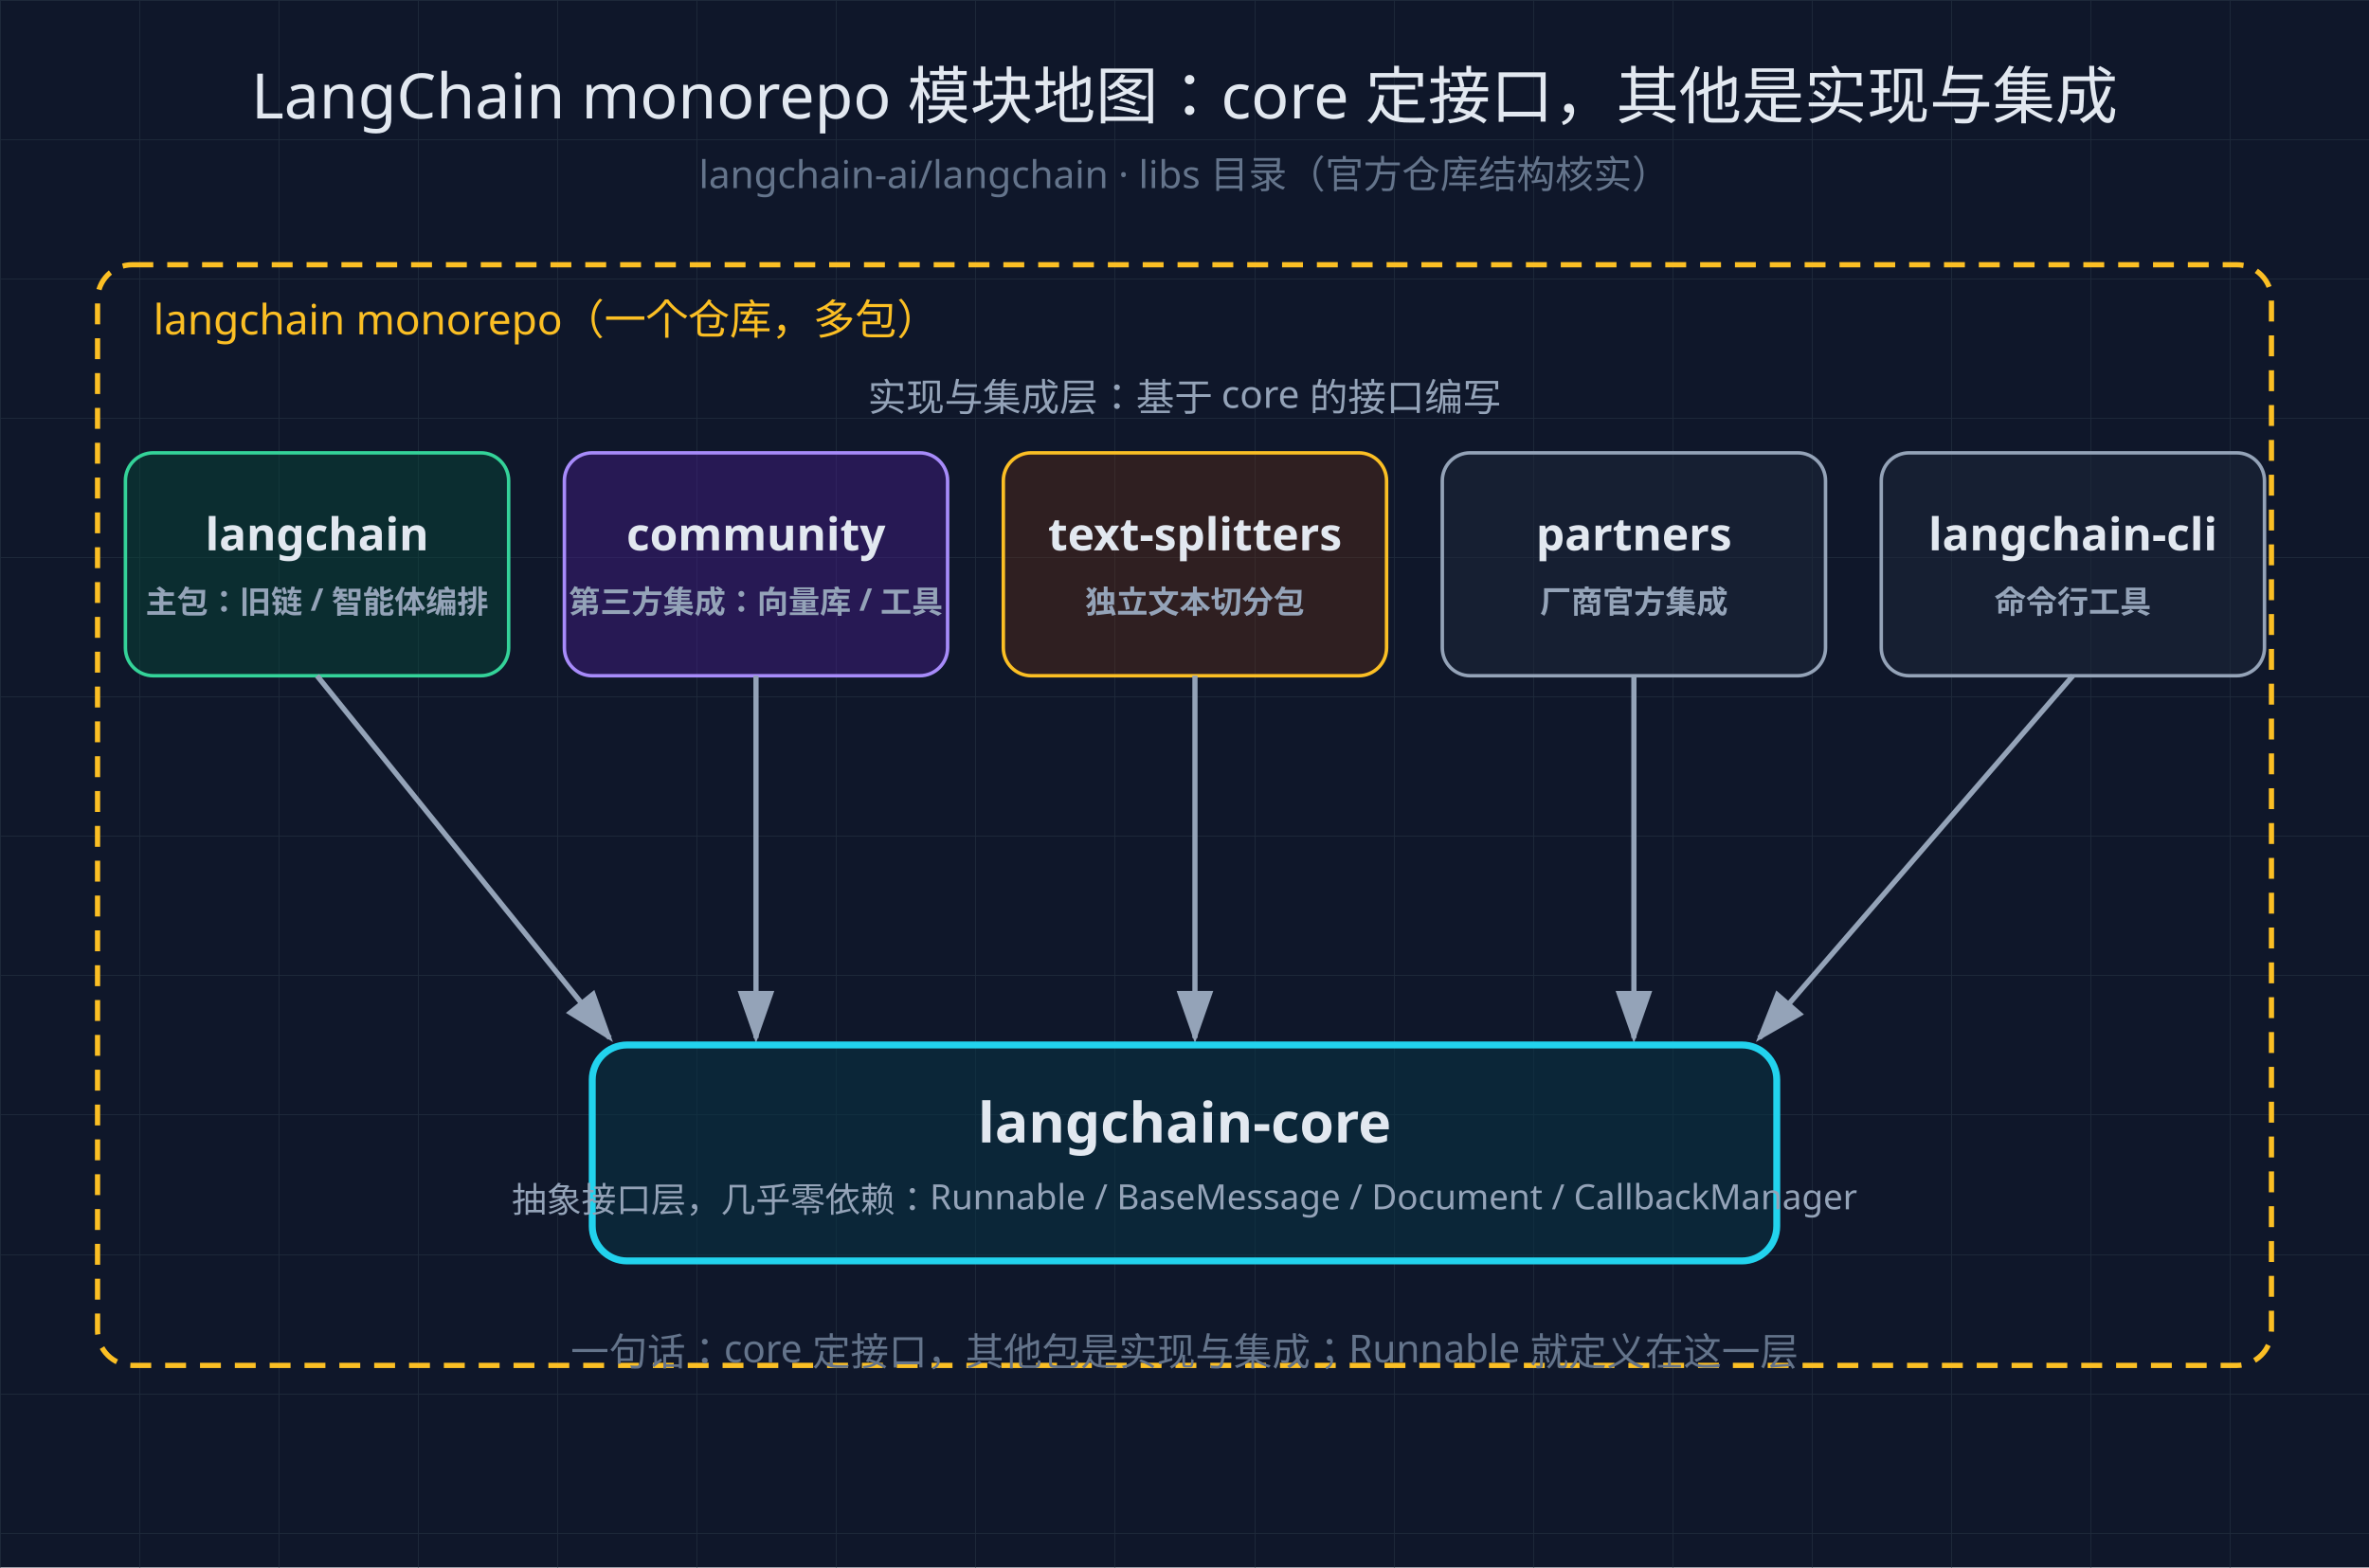
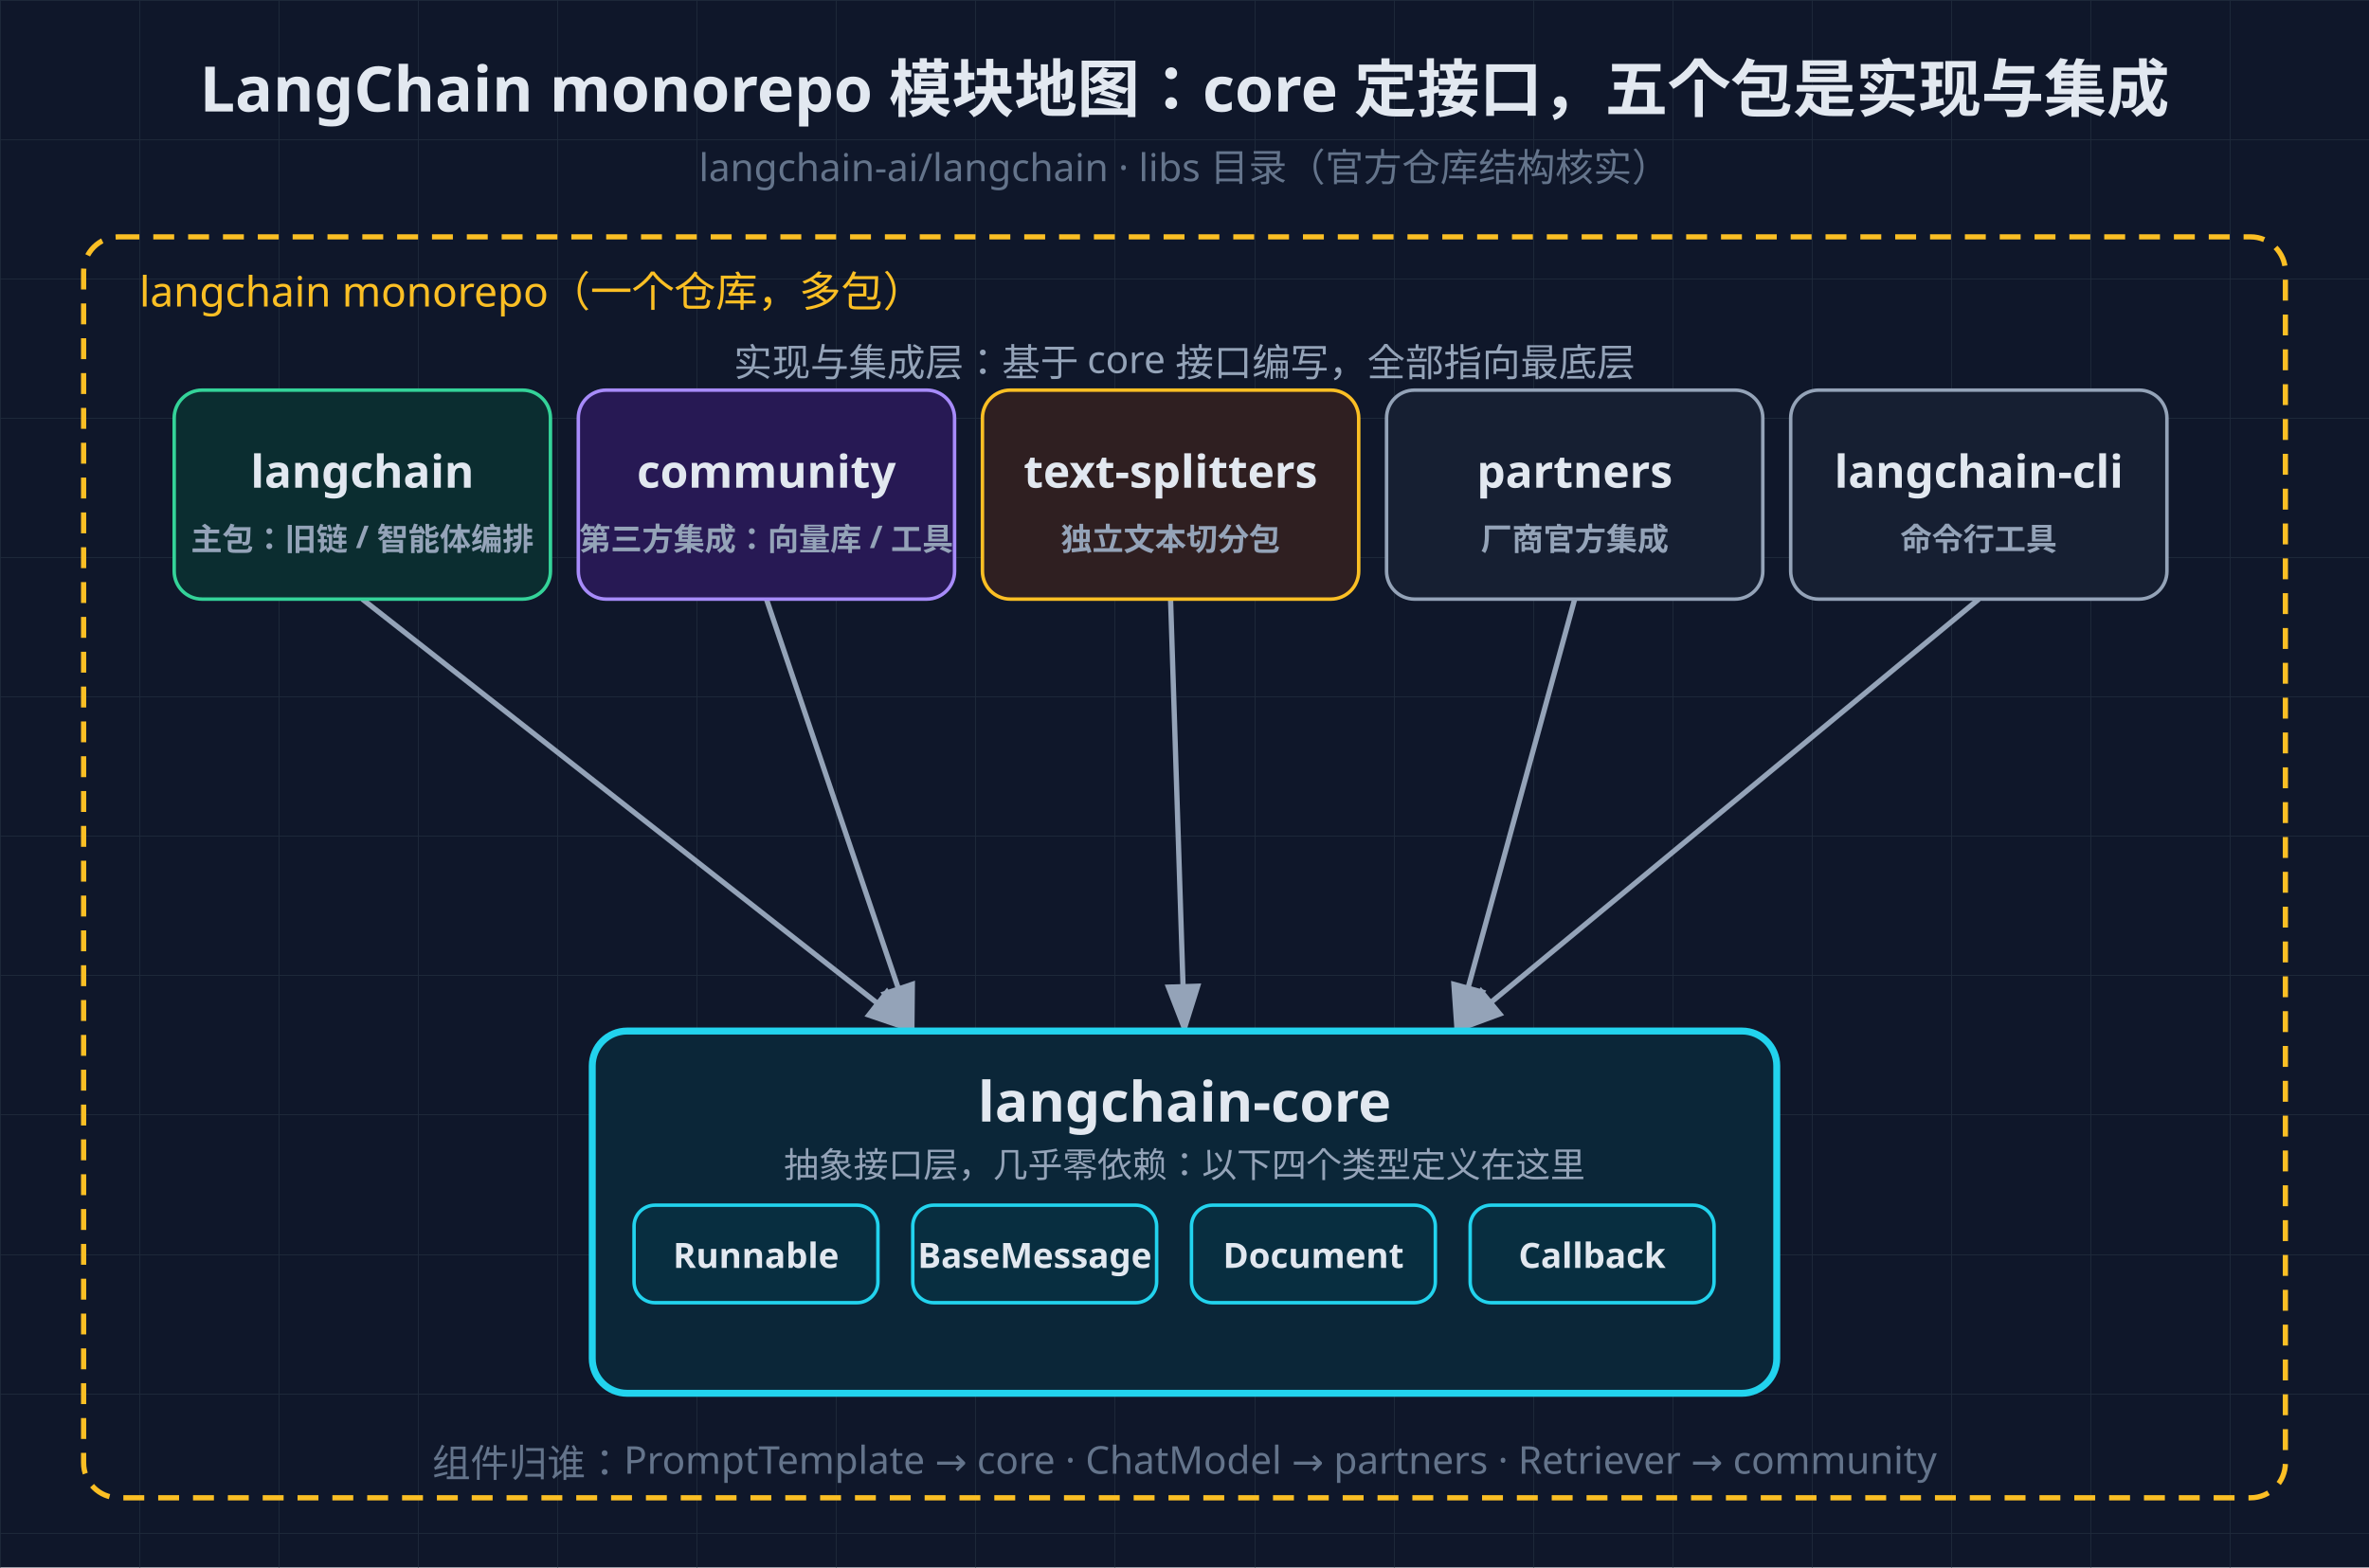
<svg xmlns="http://www.w3.org/2000/svg" viewBox="0 0 680 450" font-family="'PingFang SC','Noto Sans SC',sans-serif">
  <defs>
    <pattern id="grid" width="40" height="40" patternUnits="userSpaceOnUse">
      <path d="M 40 0 L 0 0 0 40" fill="none" stroke="#1e293b" stroke-width="0.5" />
    </pattern>
    <marker id="arrow" markerWidth="10" markerHeight="7" refX="9" refY="3.5" orient="auto">
      <polygon points="0 0, 10 3.5, 0 7" fill="#94a3b8" />
    </marker>
-     <marker id="arrow-cyan" markerWidth="10" markerHeight="7" refX="9" refY="3.5" orient="auto">
-       <polygon points="0 0, 10 3.5, 0 7" fill="#22d3ee" />
-     </marker>
  </defs>
  <rect width="680" height="450" fill="#0f172a" />
  <rect width="680" height="450" fill="url(#grid)" />
-   <text x="340" y="34" fill="#e2e8f0" font-size="18" text-anchor="middle">LangChain monorepo 模块地图：core 定接口，其他是实现与集成</text>
-   <text x="340" y="54" fill="#64748b" font-size="11" text-anchor="middle">langchain-ai/langchain · libs 目录（官方仓库结构核实）</text>
-   <rect x="28" y="76" width="624" height="316" rx="10" fill="none" stroke="#fbbf24" stroke-width="1.5" stroke-dasharray="6 4" />
-   <text x="44" y="96" fill="#fbbf24" font-size="12" text-anchor="start">langchain monorepo（一个仓库，多包）</text>
-   <text x="340" y="118" fill="#94a3b8" font-size="11" text-anchor="middle">实现与集成层：基于 core 的接口编写</text>
+   <text x="340" y="32" fill="#e2e8f0" font-size="18" text-anchor="middle" font-weight="600">LangChain monorepo 模块地图：core 定接口，五个包是实现与集成</text>
+   <text x="340" y="52" fill="#64748b" font-size="11" text-anchor="middle">langchain-ai/langchain · libs 目录（官方仓库结构核实）</text>
+   <rect x="24" y="68" width="632" height="362" rx="10" fill="none" stroke="#fbbf24" stroke-width="1.5" stroke-dasharray="6 4" />
+   <text x="40" y="88" fill="#fbbf24" font-size="12" text-anchor="start">langchain monorepo（一个仓库，多包）</text>
+   <text x="340" y="108" fill="#94a3b8" font-size="11" text-anchor="middle">实现与集成层：基于 core 接口编写，全部指向最底层</text>
+   <line x1="104" y1="172" x2="262" y2="296" stroke="#94a3b8" stroke-width="1.5" marker-end="url(#arrow)" />
+   <line x1="220" y1="172" x2="262" y2="296" stroke="#94a3b8" stroke-width="1.5" marker-end="url(#arrow)" />
+   <line x1="336" y1="172" x2="340" y2="296" stroke="#94a3b8" stroke-width="1.5" marker-end="url(#arrow)" />
+   <line x1="452" y1="172" x2="418" y2="296" stroke="#94a3b8" stroke-width="1.5" marker-end="url(#arrow)" />
+   <line x1="568" y1="172" x2="418" y2="296" stroke="#94a3b8" stroke-width="1.5" marker-end="url(#arrow)" />
  <g font-size="13" text-anchor="middle" font-weight="600">
-     <rect x="36" y="130" width="110" height="64" rx="8" fill="rgba(6,78,59,0.4)" stroke="#34d399" />
-     <text x="91" y="158" fill="#e2e8f0">langchain</text>
-     <text x="91" y="176" fill="#94a3b8" font-size="9">主包：旧链 / 智能体编排</text>
-     <rect x="162" y="130" width="110" height="64" rx="8" fill="rgba(76,29,149,0.4)" stroke="#a78bfa" />
-     <text x="217" y="158" fill="#e2e8f0">community</text>
-     <text x="217" y="176" fill="#94a3b8" font-size="9">第三方集成：向量库 / 工具</text>
-     <rect x="288" y="130" width="110" height="64" rx="8" fill="rgba(120,53,15,0.3)" stroke="#fbbf24" />
-     <text x="343" y="158" fill="#e2e8f0">text-splitters</text>
-     <text x="343" y="176" fill="#94a3b8" font-size="9">独立文本切分包</text>
-     <rect x="414" y="130" width="110" height="64" rx="8" fill="rgba(30,41,59,0.5)" stroke="#94a3b8" />
-     <text x="469" y="158" fill="#e2e8f0">partners</text>
-     <text x="469" y="176" fill="#94a3b8" font-size="9">厂商官方集成</text>
-     <rect x="540" y="130" width="110" height="64" rx="8" fill="rgba(30,41,59,0.5)" stroke="#94a3b8" />
-     <text x="595" y="158" fill="#e2e8f0">langchain-cli</text>
-     <text x="595" y="176" fill="#94a3b8" font-size="9">命令行工具</text>
+     <rect x="50" y="112" width="108" height="60" rx="8" fill="#0f172a" />
+     <rect x="50" y="112" width="108" height="60" rx="8" fill="rgba(6,78,59,0.4)" stroke="#34d399" />
+     <text x="104" y="140" fill="#e2e8f0">langchain</text>
+     <text x="104" y="158" fill="#94a3b8" font-size="9">主包：旧链 / 智能体编排</text>
+     <rect x="166" y="112" width="108" height="60" rx="8" fill="#0f172a" />
+     <rect x="166" y="112" width="108" height="60" rx="8" fill="rgba(76,29,149,0.4)" stroke="#a78bfa" />
+     <text x="220" y="140" fill="#e2e8f0">community</text>
+     <text x="220" y="158" fill="#94a3b8" font-size="9">第三方集成：向量库 / 工具</text>
+     <rect x="282" y="112" width="108" height="60" rx="8" fill="#0f172a" />
+     <rect x="282" y="112" width="108" height="60" rx="8" fill="rgba(120,53,15,0.3)" stroke="#fbbf24" />
+     <text x="336" y="140" fill="#e2e8f0">text-splitters</text>
+     <text x="336" y="158" fill="#94a3b8" font-size="9">独立文本切分包</text>
+     <rect x="398" y="112" width="108" height="60" rx="8" fill="#0f172a" />
+     <rect x="398" y="112" width="108" height="60" rx="8" fill="rgba(30,41,59,0.5)" stroke="#94a3b8" />
+     <text x="452" y="140" fill="#e2e8f0">partners</text>
+     <text x="452" y="158" fill="#94a3b8" font-size="9">厂商官方集成</text>
+     <rect x="514" y="112" width="108" height="60" rx="8" fill="#0f172a" />
+     <rect x="514" y="112" width="108" height="60" rx="8" fill="rgba(30,41,59,0.5)" stroke="#94a3b8" />
+     <text x="568" y="140" fill="#e2e8f0">langchain-cli</text>
+     <text x="568" y="158" fill="#94a3b8" font-size="9">命令行工具</text>
  </g>
-   <line x1="91" y1="194" x2="175" y2="298" stroke="#94a3b8" stroke-width="1.5" marker-end="url(#arrow)" />
-   <line x1="217" y1="194" x2="217" y2="298" stroke="#94a3b8" stroke-width="1.5" marker-end="url(#arrow)" />
-   <line x1="343" y1="194" x2="343" y2="298" stroke="#94a3b8" stroke-width="1.5" marker-end="url(#arrow)" />
-   <line x1="469" y1="194" x2="469" y2="298" stroke="#94a3b8" stroke-width="1.5" marker-end="url(#arrow)" />
-   <line x1="595" y1="194" x2="505" y2="298" stroke="#94a3b8" stroke-width="1.5" marker-end="url(#arrow)" />
-   <rect x="170" y="300" width="340" height="62" rx="10" fill="rgba(8,51,68,0.55)" stroke="#22d3ee" stroke-width="2" />
-   <text x="340" y="328" fill="#e2e8f0" font-size="16" text-anchor="middle" font-weight="600">langchain-core</text>
-   <text x="340" y="348" fill="#94a3b8" font-size="10" text-anchor="middle">抽象接口层，几乎零依赖：Runnable / BaseMessage / Document / CallbackManager</text>
-   <text x="340" y="392" fill="#64748b" font-size="11" text-anchor="middle">一句话：core 定接口，其他包是实现与集成；Runnable 就定义在这一层</text>
+   <rect x="170" y="296" width="340" height="104" rx="10" fill="#0f172a" />
+   <rect x="170" y="296" width="340" height="104" rx="10" fill="rgba(8,51,68,0.55)" stroke="#22d3ee" stroke-width="2" />
+   <text x="340" y="322" fill="#e2e8f0" font-size="16" text-anchor="middle" font-weight="600">langchain-core</text>
+   <text x="340" y="338" fill="#94a3b8" font-size="10" text-anchor="middle">抽象接口层，几乎零依赖：以下四个类型定义在这里</text>
+   <g font-size="10" text-anchor="middle" font-weight="600">
+     <rect x="182" y="346" width="70" height="28" rx="6" fill="rgba(8,51,68,0.7)" stroke="#22d3ee" />
+     <text x="217" y="364" fill="#e2e8f0">Runnable</text>
+     <rect x="262" y="346" width="70" height="28" rx="6" fill="rgba(8,51,68,0.7)" stroke="#22d3ee" />
+     <text x="297" y="364" fill="#e2e8f0">BaseMessage</text>
+     <rect x="342" y="346" width="70" height="28" rx="6" fill="rgba(8,51,68,0.7)" stroke="#22d3ee" />
+     <text x="377" y="364" fill="#e2e8f0">Document</text>
+     <rect x="422" y="346" width="70" height="28" rx="6" fill="rgba(8,51,68,0.7)" stroke="#22d3ee" />
+     <text x="457" y="364" fill="#e2e8f0">Callback</text>
+   </g>
+   <text x="340" y="424" fill="#64748b" font-size="11" text-anchor="middle">组件归谁：PromptTemplate → core · ChatModel → partners · Retriever → community</text>
</svg>
